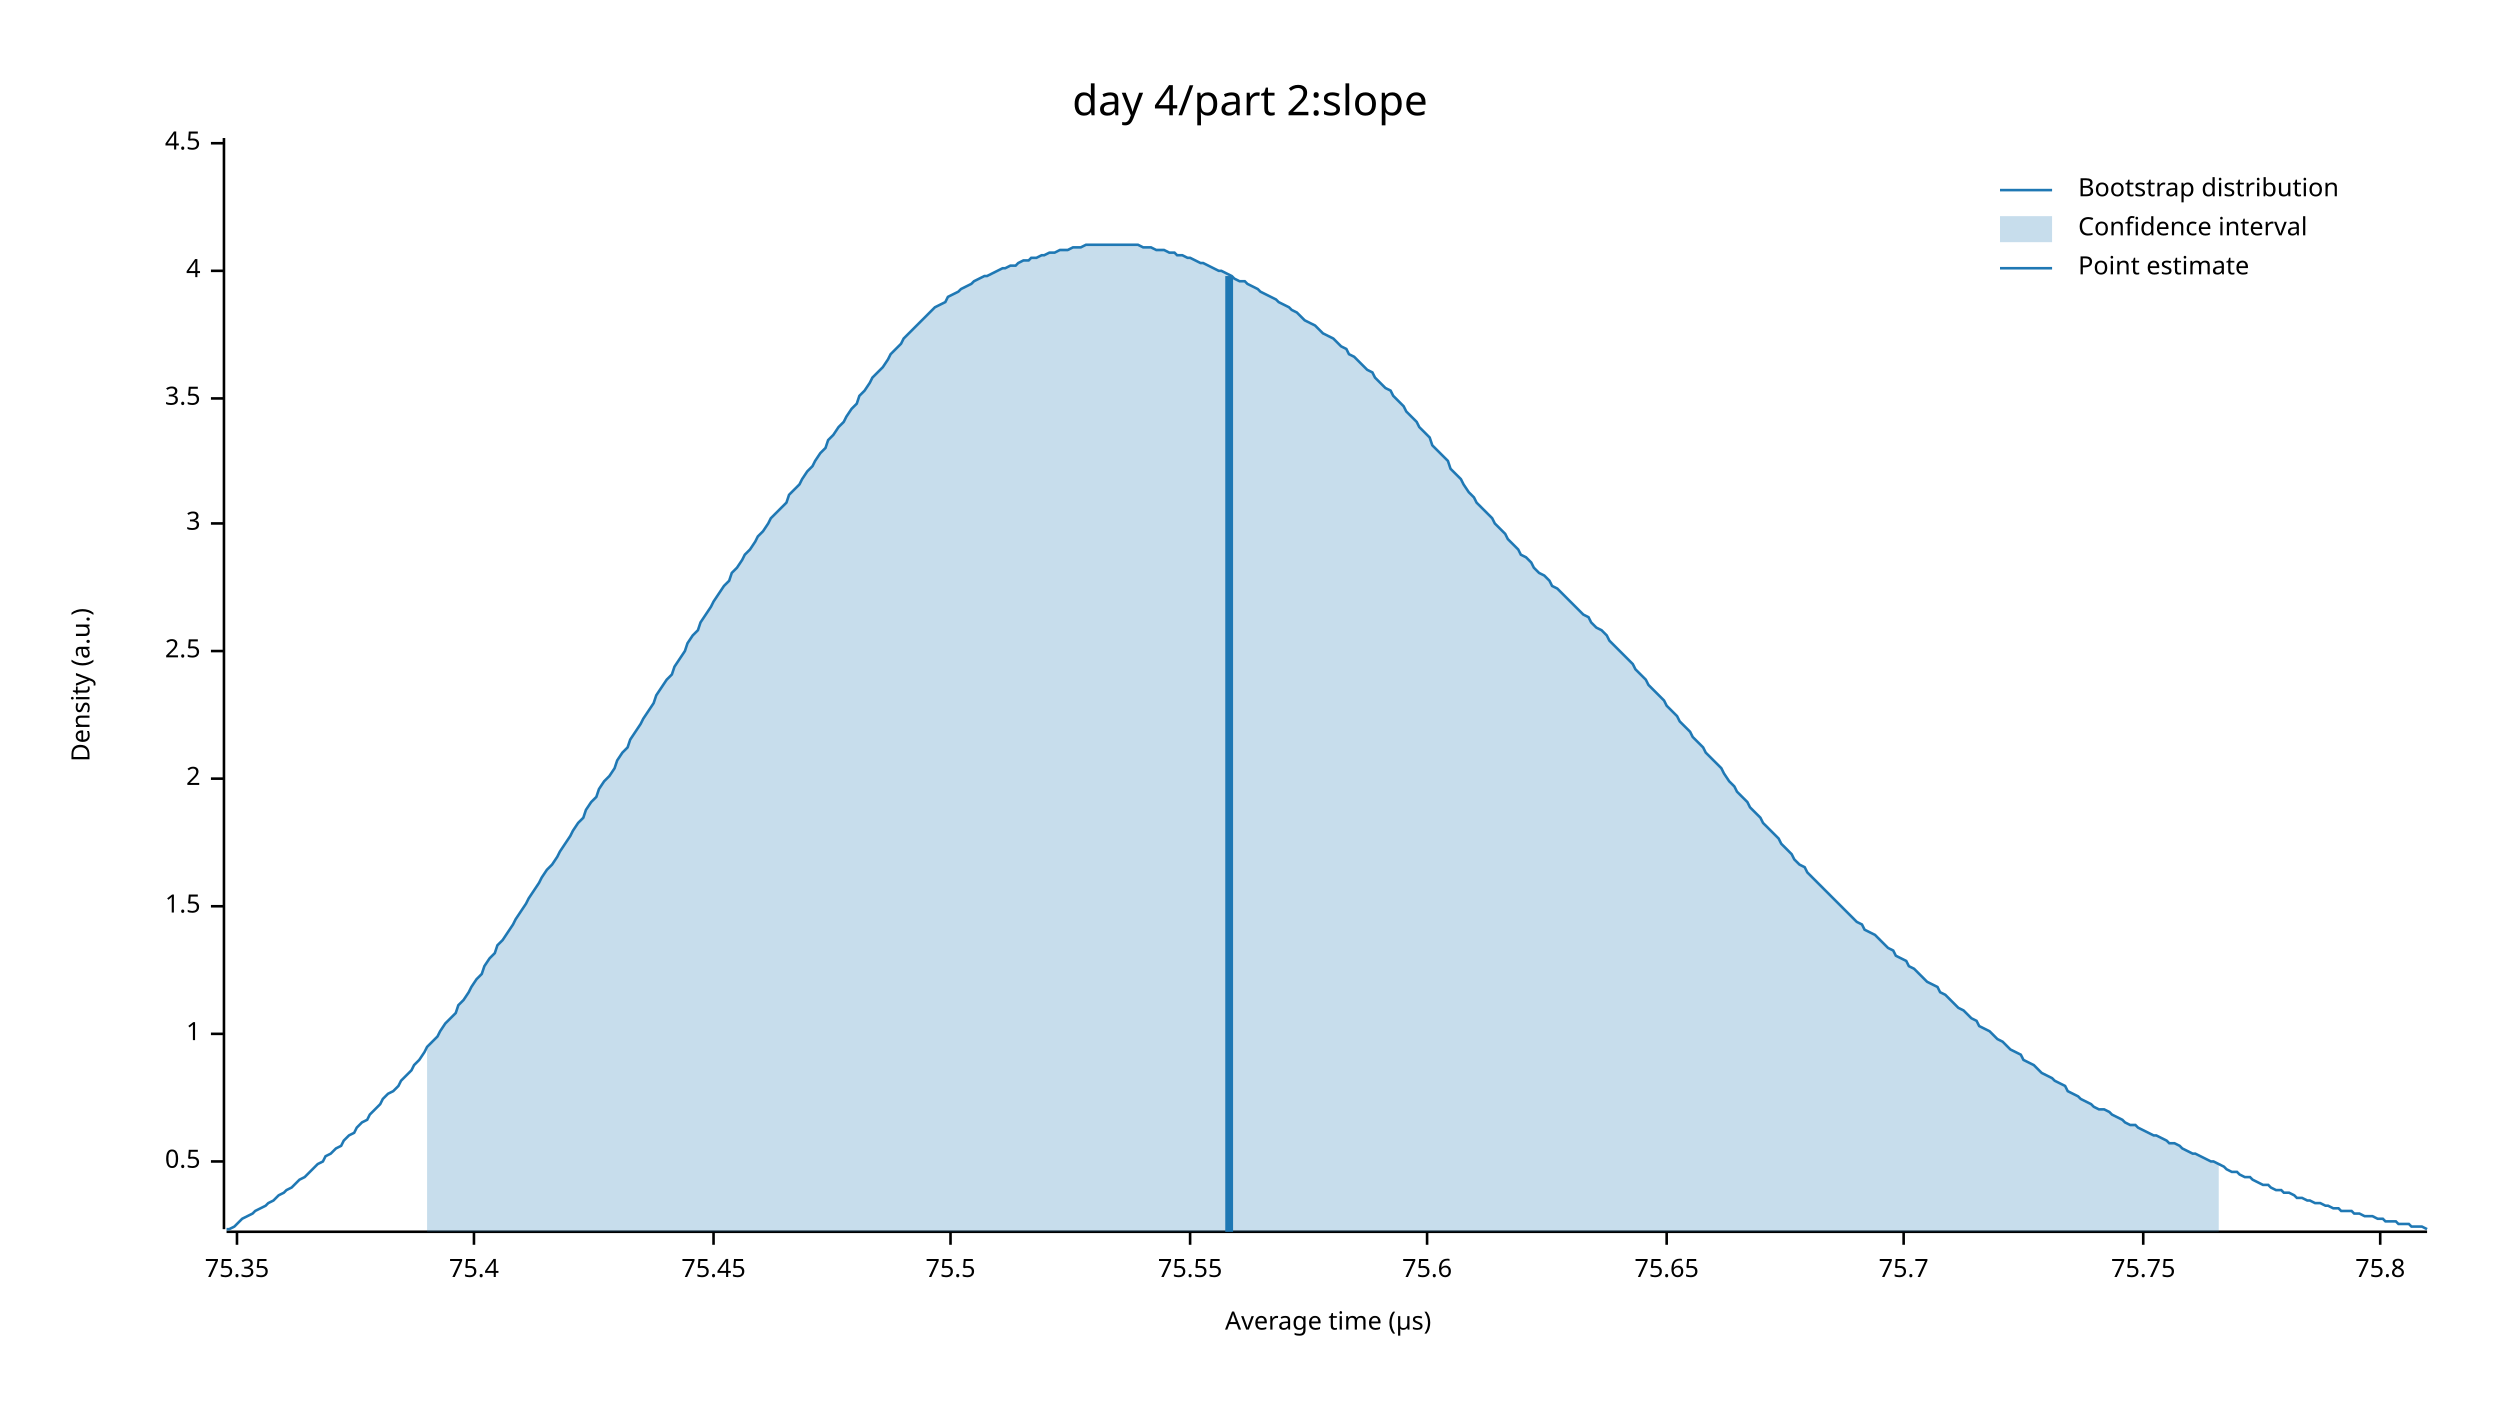
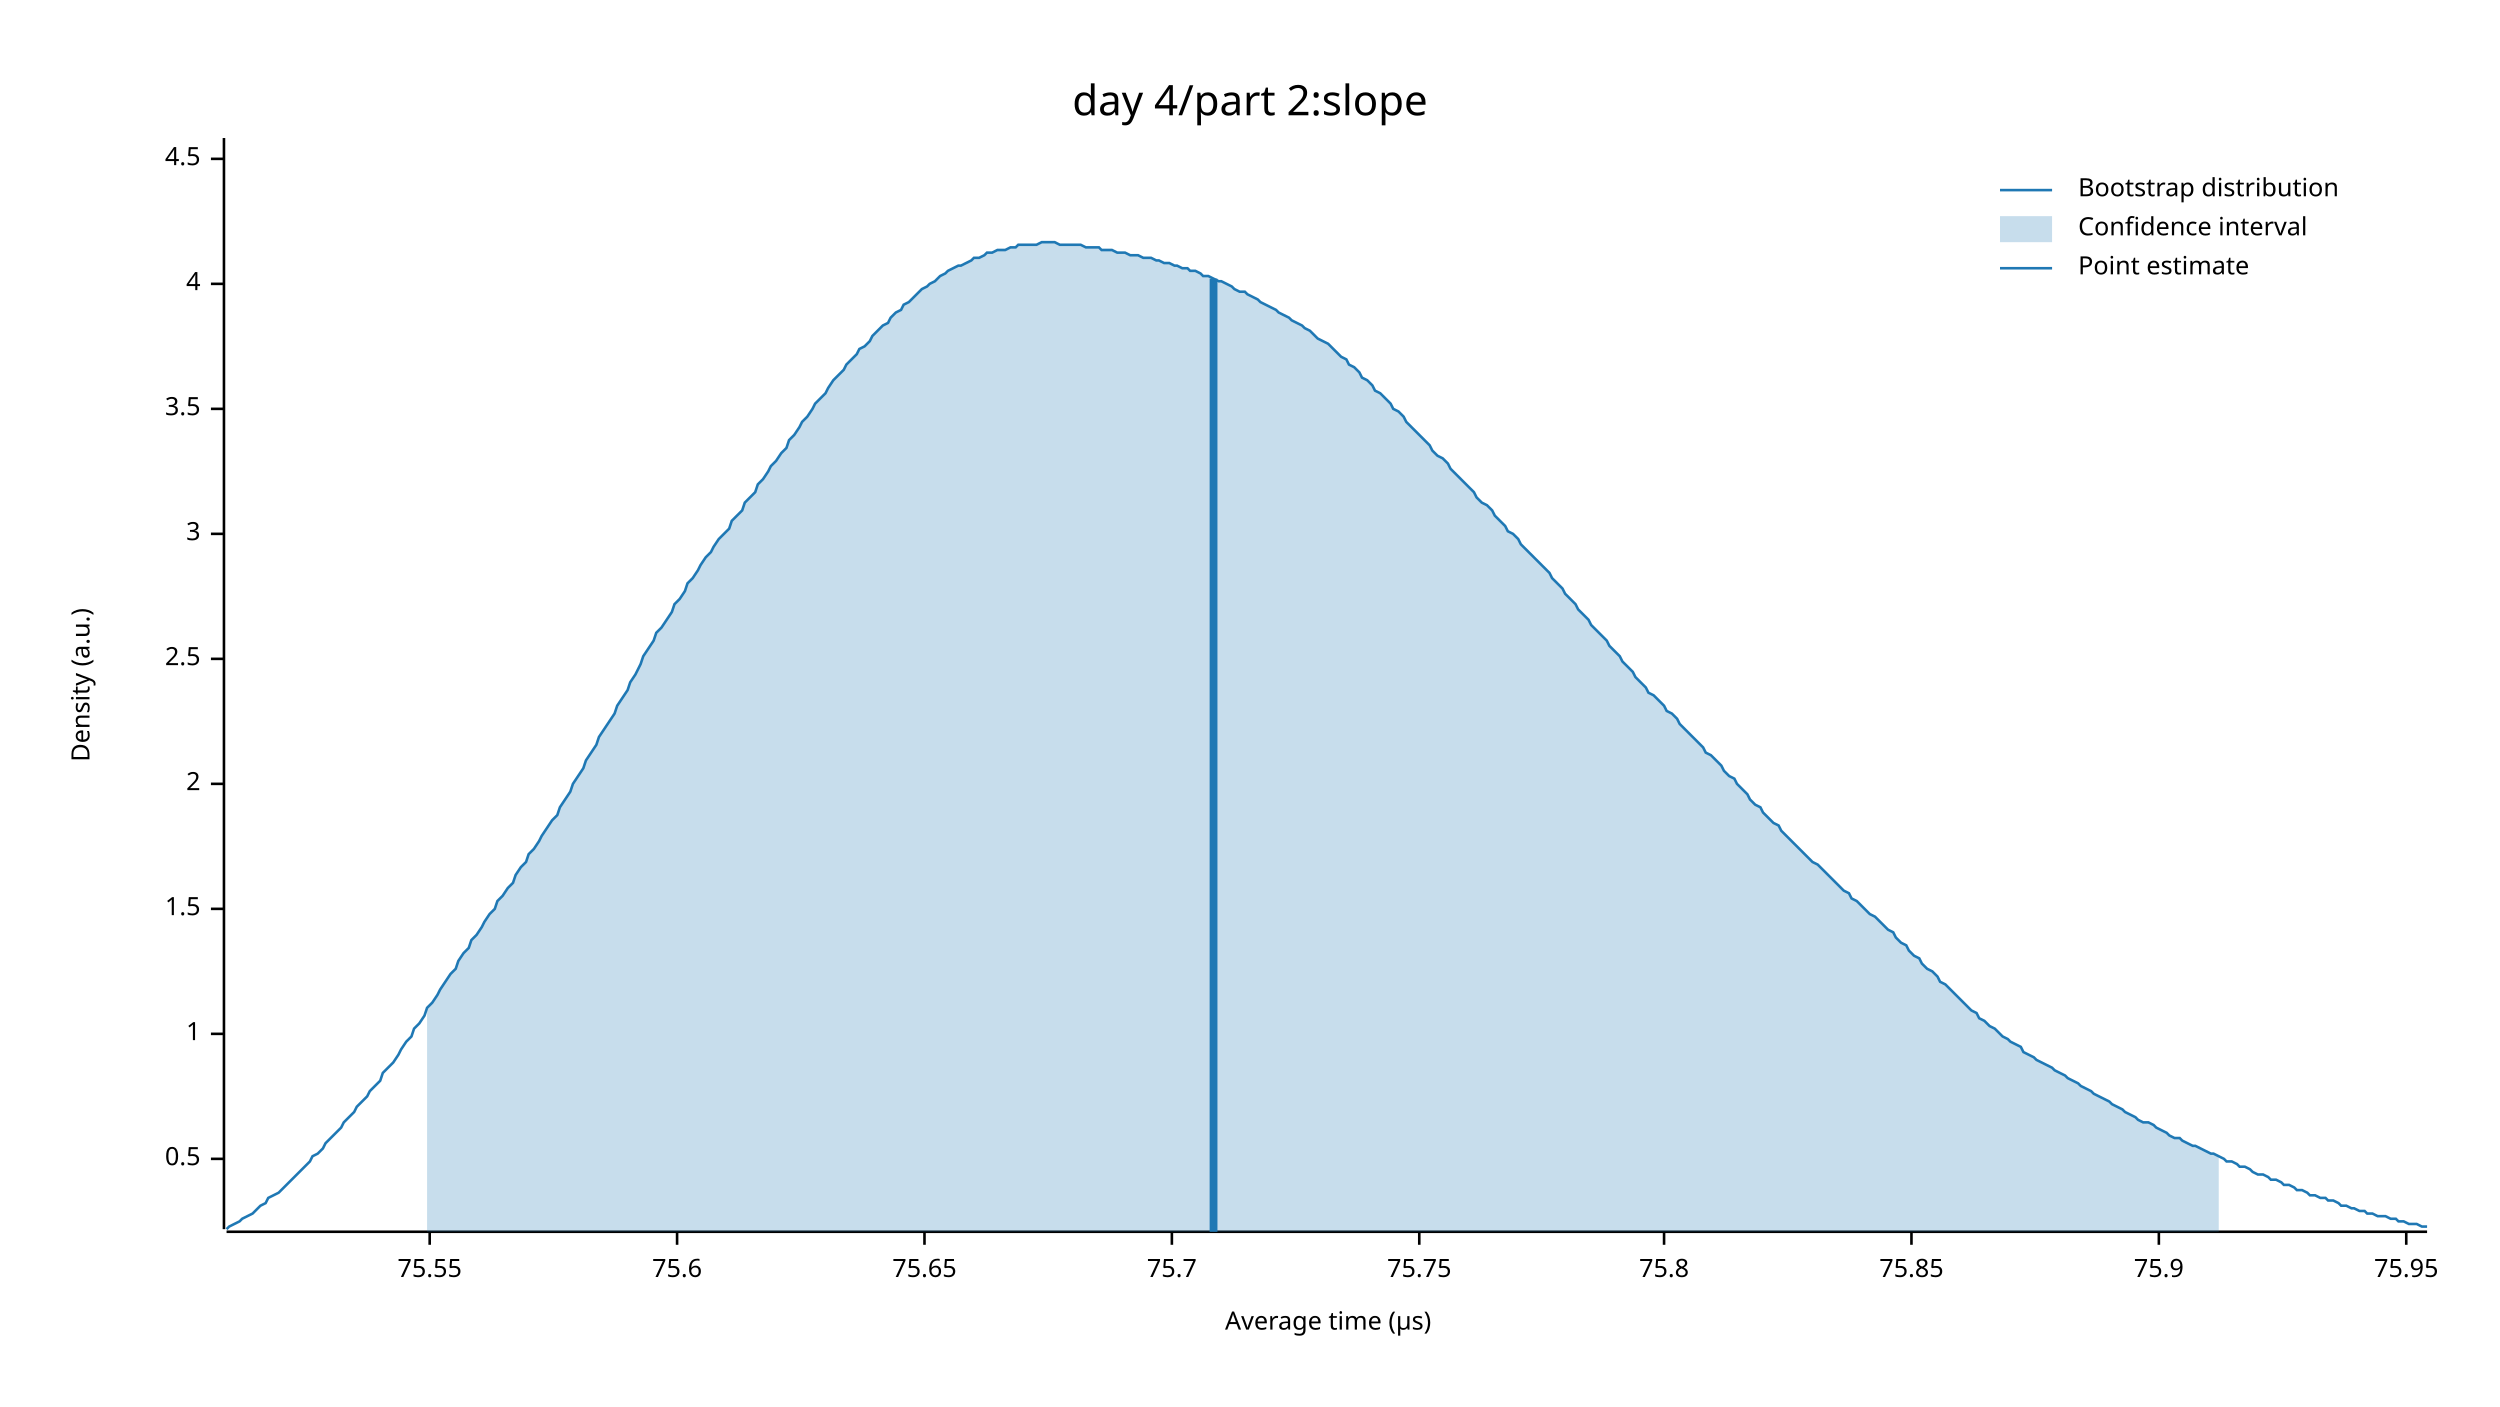
<svg xmlns="http://www.w3.org/2000/svg" width="960" height="540" viewBox="0 0 960 540">
  <text x="480" y="32" dy="0.76em" text-anchor="middle" font-family="sans-serif" font-size="16.129" opacity="1" fill="#000000">
day 4/part 2:slope
</text>
  <text x="27" y="263" dy="0.76em" text-anchor="middle" font-family="sans-serif" font-size="9.677" opacity="1" fill="#000000" transform="rotate(270, 27, 263)">
Density (a.u.)
</text>
  <text x="510" y="513" dy="-0.5ex" text-anchor="middle" font-family="sans-serif" font-size="9.677" opacity="1" fill="#000000">
Average time (µs)
</text>
  <polyline fill="none" opacity="1" stroke="#000000" stroke-width="1" points="86,53 86,472 " />
-   <text x="77" y="446" dy="0.5ex" text-anchor="end" font-family="sans-serif" font-size="9.677" opacity="1" fill="#000000">
+   <text x="77" y="445" dy="0.5ex" text-anchor="end" font-family="sans-serif" font-size="9.677" opacity="1" fill="#000000">
0.5
</text>
-   <polyline fill="none" opacity="1" stroke="#000000" stroke-width="1" points="81,446 86,446 " />
+   <polyline fill="none" opacity="1" stroke="#000000" stroke-width="1" points="81,445 86,445 " />
  <text x="77" y="397" dy="0.5ex" text-anchor="end" font-family="sans-serif" font-size="9.677" opacity="1" fill="#000000">
1
</text>
  <polyline fill="none" opacity="1" stroke="#000000" stroke-width="1" points="81,397 86,397 " />
-   <text x="77" y="348" dy="0.5ex" text-anchor="end" font-family="sans-serif" font-size="9.677" opacity="1" fill="#000000">
+   <text x="77" y="349" dy="0.5ex" text-anchor="end" font-family="sans-serif" font-size="9.677" opacity="1" fill="#000000">
1.5
</text>
-   <polyline fill="none" opacity="1" stroke="#000000" stroke-width="1" points="81,348 86,348 " />
-   <text x="77" y="299" dy="0.5ex" text-anchor="end" font-family="sans-serif" font-size="9.677" opacity="1" fill="#000000">
+   <polyline fill="none" opacity="1" stroke="#000000" stroke-width="1" points="81,349 86,349 " />
+   <text x="77" y="301" dy="0.5ex" text-anchor="end" font-family="sans-serif" font-size="9.677" opacity="1" fill="#000000">
2
</text>
-   <polyline fill="none" opacity="1" stroke="#000000" stroke-width="1" points="81,299 86,299 " />
-   <text x="77" y="250" dy="0.5ex" text-anchor="end" font-family="sans-serif" font-size="9.677" opacity="1" fill="#000000">
+   <polyline fill="none" opacity="1" stroke="#000000" stroke-width="1" points="81,301 86,301 " />
+   <text x="77" y="253" dy="0.5ex" text-anchor="end" font-family="sans-serif" font-size="9.677" opacity="1" fill="#000000">
2.5
</text>
-   <polyline fill="none" opacity="1" stroke="#000000" stroke-width="1" points="81,250 86,250 " />
-   <text x="77" y="201" dy="0.5ex" text-anchor="end" font-family="sans-serif" font-size="9.677" opacity="1" fill="#000000">
+   <polyline fill="none" opacity="1" stroke="#000000" stroke-width="1" points="81,253 86,253 " />
+   <text x="77" y="205" dy="0.5ex" text-anchor="end" font-family="sans-serif" font-size="9.677" opacity="1" fill="#000000">
3
</text>
-   <polyline fill="none" opacity="1" stroke="#000000" stroke-width="1" points="81,201 86,201 " />
-   <text x="77" y="153" dy="0.5ex" text-anchor="end" font-family="sans-serif" font-size="9.677" opacity="1" fill="#000000">
+   <polyline fill="none" opacity="1" stroke="#000000" stroke-width="1" points="81,205 86,205 " />
+   <text x="77" y="157" dy="0.5ex" text-anchor="end" font-family="sans-serif" font-size="9.677" opacity="1" fill="#000000">
3.5
</text>
-   <polyline fill="none" opacity="1" stroke="#000000" stroke-width="1" points="81,153 86,153 " />
-   <text x="77" y="104" dy="0.5ex" text-anchor="end" font-family="sans-serif" font-size="9.677" opacity="1" fill="#000000">
+   <polyline fill="none" opacity="1" stroke="#000000" stroke-width="1" points="81,157 86,157 " />
+   <text x="77" y="109" dy="0.5ex" text-anchor="end" font-family="sans-serif" font-size="9.677" opacity="1" fill="#000000">
4
</text>
-   <polyline fill="none" opacity="1" stroke="#000000" stroke-width="1" points="81,104 86,104 " />
-   <text x="77" y="55" dy="0.5ex" text-anchor="end" font-family="sans-serif" font-size="9.677" opacity="1" fill="#000000">
+   <polyline fill="none" opacity="1" stroke="#000000" stroke-width="1" points="81,109 86,109 " />
+   <text x="77" y="61" dy="0.5ex" text-anchor="end" font-family="sans-serif" font-size="9.677" opacity="1" fill="#000000">
4.5
</text>
-   <polyline fill="none" opacity="1" stroke="#000000" stroke-width="1" points="81,55 86,55 " />
+   <polyline fill="none" opacity="1" stroke="#000000" stroke-width="1" points="81,61 86,61 " />
  <polyline fill="none" opacity="1" stroke="#000000" stroke-width="1" points="87,473 932,473 " />
-   <text x="91" y="483" dy="0.76em" text-anchor="middle" font-family="sans-serif" font-size="9.677" opacity="1" fill="#000000">
- 75.35
- </text>
-   <polyline fill="none" opacity="1" stroke="#000000" stroke-width="1" points="91,473 91,478 " />
-   <text x="182" y="483" dy="0.76em" text-anchor="middle" font-family="sans-serif" font-size="9.677" opacity="1" fill="#000000">
- 75.4
- </text>
-   <polyline fill="none" opacity="1" stroke="#000000" stroke-width="1" points="182,473 182,478 " />
-   <text x="274" y="483" dy="0.76em" text-anchor="middle" font-family="sans-serif" font-size="9.677" opacity="1" fill="#000000">
- 75.45
- </text>
-   <polyline fill="none" opacity="1" stroke="#000000" stroke-width="1" points="274,473 274,478 " />
-   <text x="365" y="483" dy="0.76em" text-anchor="middle" font-family="sans-serif" font-size="9.677" opacity="1" fill="#000000">
- 75.5
- </text>
-   <polyline fill="none" opacity="1" stroke="#000000" stroke-width="1" points="365,473 365,478 " />
-   <text x="457" y="483" dy="0.76em" text-anchor="middle" font-family="sans-serif" font-size="9.677" opacity="1" fill="#000000">
+   <text x="165" y="483" dy="0.76em" text-anchor="middle" font-family="sans-serif" font-size="9.677" opacity="1" fill="#000000">
75.55
</text>
-   <polyline fill="none" opacity="1" stroke="#000000" stroke-width="1" points="457,473 457,478 " />
-   <text x="548" y="483" dy="0.76em" text-anchor="middle" font-family="sans-serif" font-size="9.677" opacity="1" fill="#000000">
+   <polyline fill="none" opacity="1" stroke="#000000" stroke-width="1" points="165,473 165,478 " />
+   <text x="260" y="483" dy="0.76em" text-anchor="middle" font-family="sans-serif" font-size="9.677" opacity="1" fill="#000000">
75.6
</text>
-   <polyline fill="none" opacity="1" stroke="#000000" stroke-width="1" points="548,473 548,478 " />
-   <text x="640" y="483" dy="0.76em" text-anchor="middle" font-family="sans-serif" font-size="9.677" opacity="1" fill="#000000">
+   <polyline fill="none" opacity="1" stroke="#000000" stroke-width="1" points="260,473 260,478 " />
+   <text x="355" y="483" dy="0.76em" text-anchor="middle" font-family="sans-serif" font-size="9.677" opacity="1" fill="#000000">
75.65
</text>
-   <polyline fill="none" opacity="1" stroke="#000000" stroke-width="1" points="640,473 640,478 " />
-   <text x="731" y="483" dy="0.76em" text-anchor="middle" font-family="sans-serif" font-size="9.677" opacity="1" fill="#000000">
+   <polyline fill="none" opacity="1" stroke="#000000" stroke-width="1" points="355,473 355,478 " />
+   <text x="450" y="483" dy="0.76em" text-anchor="middle" font-family="sans-serif" font-size="9.677" opacity="1" fill="#000000">
75.7
</text>
-   <polyline fill="none" opacity="1" stroke="#000000" stroke-width="1" points="731,473 731,478 " />
-   <text x="823" y="483" dy="0.76em" text-anchor="middle" font-family="sans-serif" font-size="9.677" opacity="1" fill="#000000">
+   <polyline fill="none" opacity="1" stroke="#000000" stroke-width="1" points="450,473 450,478 " />
+   <text x="545" y="483" dy="0.76em" text-anchor="middle" font-family="sans-serif" font-size="9.677" opacity="1" fill="#000000">
75.75
</text>
-   <polyline fill="none" opacity="1" stroke="#000000" stroke-width="1" points="823,473 823,478 " />
-   <text x="914" y="483" dy="0.76em" text-anchor="middle" font-family="sans-serif" font-size="9.677" opacity="1" fill="#000000">
+   <polyline fill="none" opacity="1" stroke="#000000" stroke-width="1" points="545,473 545,478 " />
+   <text x="639" y="483" dy="0.76em" text-anchor="middle" font-family="sans-serif" font-size="9.677" opacity="1" fill="#000000">
75.8
</text>
-   <polyline fill="none" opacity="1" stroke="#000000" stroke-width="1" points="914,473 914,478 " />
-   <polyline fill="none" opacity="1" stroke="#1F78B4" stroke-width="1" points="87,472 88,472 90,471 92,469 93,468 95,467 97,466 98,465 100,464 102,463 103,462 105,461 107,459 109,458 110,457 112,456 114,454 115,453 117,452 119,450 120,449 122,447 124,446 125,444 127,443 129,441 131,440 132,438 134,436 136,435 137,433 139,431 141,430 142,428 144,426 146,424 147,422 149,420 151,419 153,417 154,415 156,413 158,411 159,409 161,407 163,404 164,402 166,400 168,398 169,396 171,393 173,391 175,389 176,386 178,384 180,381 181,379 183,376 185,374 186,371 188,368 190,366 191,363 193,361 195,358 197,355 198,353 200,350 202,347 203,345 205,342 207,339 208,337 210,334 212,332 214,329 215,327 217,324 219,321 220,319 222,316 224,314 225,311 227,308 229,306 230,303 232,300 234,298 236,295 237,292 239,289 241,287 242,284 244,281 246,278 247,276 249,273 251,270 252,267 254,264 256,261 258,259 259,256 261,253 263,250 264,247 266,244 268,242 269,239 271,236 273,233 274,231 276,228 278,225 280,223 281,220 283,218 285,215 286,213 288,211 290,208 291,206 293,204 295,201 296,199 298,197 300,195 302,193 303,190 305,188 307,186 308,184 310,181 312,179 313,177 315,174 317,172 318,169 320,167 322,164 324,162 325,160 327,157 329,155 330,152 332,150 334,147 335,145 337,143 339,141 341,138 342,136 344,134 346,132 347,130 349,128 351,126 352,125 354,123 356,121 357,120 359,118 361,117 363,116 364,114 366,113 368,112 369,111 371,110 373,109 374,108 376,107 378,106 379,106 381,105 383,104 385,103 386,103 388,102 390,102 391,101 393,100 395,100 396,99 398,99 400,98 401,98 403,97 405,97 407,96 408,96 410,96 412,95 413,95 415,95 417,94 418,94 420,94 422,94 423,94 425,94 427,94 429,94 430,94 432,94 434,94 435,94 437,94 439,95 440,95 442,95 444,96 445,96 447,96 449,97 451,97 452,98 454,98 456,99 457,99 459,100 461,101 462,101 464,102 466,103 468,104 469,104 471,105 473,106 474,107 476,108 478,108 479,109 481,110 483,111 484,112 486,113 488,114 490,115 491,116 493,117 495,118 496,119 498,120 500,122 501,123 503,124 505,125 506,126 508,128 510,129 512,130 513,131 515,133 517,134 518,136 520,137 522,139 523,140 525,142 527,143 528,145 530,147 532,149 534,150 535,152 537,154 539,156 540,158 542,160 544,162 545,164 547,166 549,168 550,171 552,173 554,175 556,177 557,180 559,182 561,184 562,186 564,189 566,191 567,193 569,195 571,197 573,199 574,201 576,203 578,205 579,207 581,209 583,211 584,213 586,214 588,216 589,218 591,220 593,221 595,223 596,225 598,226 600,228 601,229 603,231 605,233 606,234 608,236 610,237 611,239 613,241 615,242 617,244 618,246 620,248 622,250 623,251 625,253 627,255 628,257 630,259 632,261 633,263 635,265 637,267 639,269 640,271 642,273 644,275 645,277 647,279 649,281 650,283 652,285 654,287 655,289 657,291 659,293 661,295 662,297 664,300 666,302 667,304 669,306 671,308 672,310 674,312 676,314 677,316 679,318 681,320 683,322 684,324 686,326 688,328 689,330 691,332 693,333 694,335 696,337 698,339 700,341 701,342 703,344 705,346 706,347 708,349 710,351 711,352 713,354 715,355 716,357 718,358 720,359 722,361 723,362 725,364 727,365 728,367 730,368 732,369 733,371 735,372 737,374 738,375 740,377 742,378 744,379 745,381 747,382 749,384 750,385 752,387 754,388 755,389 757,391 759,392 760,394 762,395 764,396 766,398 767,399 769,400 771,402 772,403 774,404 776,405 777,407 779,408 781,409 782,410 784,412 786,413 788,414 789,415 791,416 793,417 794,419 796,420 798,421 799,422 801,423 803,424 804,425 806,426 808,426 810,427 811,428 813,429 815,430 816,431 818,432 820,432 821,433 823,434 825,435 827,436 828,436 830,437 832,438 833,439 835,439 837,440 838,441 840,442 842,443 843,443 845,444 847,445 849,446 850,446 852,447 854,448 855,449 857,450 859,450 860,451 862,452 864,452 865,453 867,454 869,455 871,455 872,456 874,457 876,457 877,458 879,458 881,459 882,460 884,460 886,461 887,461 889,462 891,462 893,463 894,463 896,464 898,464 899,465 901,465 903,465 904,466 906,466 908,467 909,467 911,467 913,468 915,468 916,469 918,469 920,469 921,470 923,470 925,470 926,471 928,471 930,471 932,472 " />
-   <polygon opacity="0.25" fill="#1F78B4" points="164,402 166,400 168,398 169,396 171,393 173,391 175,389 176,386 178,384 180,381 181,379 183,376 185,374 186,371 188,368 190,366 191,363 193,361 195,358 197,355 198,353 200,350 202,347 203,345 205,342 207,339 208,337 210,334 212,332 214,329 215,327 217,324 219,321 220,319 222,316 224,314 225,311 227,308 229,306 230,303 232,300 234,298 236,295 237,292 239,289 241,287 242,284 244,281 246,278 247,276 249,273 251,270 252,267 254,264 256,261 258,259 259,256 261,253 263,250 264,247 266,244 268,242 269,239 271,236 273,233 274,231 276,228 278,225 280,223 281,220 283,218 285,215 286,213 288,211 290,208 291,206 293,204 295,201 296,199 298,197 300,195 302,193 303,190 305,188 307,186 308,184 310,181 312,179 313,177 315,174 317,172 318,169 320,167 322,164 324,162 325,160 327,157 329,155 330,152 332,150 334,147 335,145 337,143 339,141 341,138 342,136 344,134 346,132 347,130 349,128 351,126 352,125 354,123 356,121 357,120 359,118 361,117 363,116 364,114 366,113 368,112 369,111 371,110 373,109 374,108 376,107 378,106 379,106 381,105 383,104 385,103 386,103 388,102 390,102 391,101 393,100 395,100 396,99 398,99 400,98 401,98 403,97 405,97 407,96 408,96 410,96 412,95 413,95 415,95 417,94 418,94 420,94 422,94 423,94 425,94 427,94 429,94 430,94 432,94 434,94 435,94 437,94 439,95 440,95 442,95 444,96 445,96 447,96 449,97 451,97 452,98 454,98 456,99 457,99 459,100 461,101 462,101 464,102 466,103 468,104 469,104 471,105 473,106 474,107 476,108 478,108 479,109 481,110 483,111 484,112 486,113 488,114 490,115 491,116 493,117 495,118 496,119 498,120 500,122 501,123 503,124 505,125 506,126 508,128 510,129 512,130 513,131 515,133 517,134 518,136 520,137 522,139 523,140 525,142 527,143 528,145 530,147 532,149 534,150 535,152 537,154 539,156 540,158 542,160 544,162 545,164 547,166 549,168 550,171 552,173 554,175 556,177 557,180 559,182 561,184 562,186 564,189 566,191 567,193 569,195 571,197 573,199 574,201 576,203 578,205 579,207 581,209 583,211 584,213 586,214 588,216 589,218 591,220 593,221 595,223 596,225 598,226 600,228 601,229 603,231 605,233 606,234 608,236 610,237 611,239 613,241 615,242 617,244 618,246 620,248 622,250 623,251 625,253 627,255 628,257 630,259 632,261 633,263 635,265 637,267 639,269 640,271 642,273 644,275 645,277 647,279 649,281 650,283 652,285 654,287 655,289 657,291 659,293 661,295 662,297 664,300 666,302 667,304 669,306 671,308 672,310 674,312 676,314 677,316 679,318 681,320 683,322 684,324 686,326 688,328 689,330 691,332 693,333 694,335 696,337 698,339 700,341 701,342 703,344 705,346 706,347 708,349 710,351 711,352 713,354 715,355 716,357 718,358 720,359 722,361 723,362 725,364 727,365 728,367 730,368 732,369 733,371 735,372 737,374 738,375 740,377 742,378 744,379 745,381 747,382 749,384 750,385 752,387 754,388 755,389 757,391 759,392 760,394 762,395 764,396 766,398 767,399 769,400 771,402 772,403 774,404 776,405 777,407 779,408 781,409 782,410 784,412 786,413 788,414 789,415 791,416 793,417 794,419 796,420 798,421 799,422 801,423 803,424 804,425 806,426 808,426 810,427 811,428 813,429 815,430 816,431 818,432 820,432 821,433 823,434 825,435 827,436 828,436 830,437 832,438 833,439 835,439 837,440 838,441 840,442 842,443 843,443 845,444 847,445 849,446 850,446 852,447 852,473 164,473 " />
-   <polyline fill="none" opacity="1" stroke="#1F78B4" stroke-width="3" points="472,473 472,106 " />
+   <polyline fill="none" opacity="1" stroke="#000000" stroke-width="1" points="639,473 639,478 " />
+   <text x="734" y="483" dy="0.76em" text-anchor="middle" font-family="sans-serif" font-size="9.677" opacity="1" fill="#000000">
+ 75.85
+ </text>
+   <polyline fill="none" opacity="1" stroke="#000000" stroke-width="1" points="734,473 734,478 " />
+   <text x="829" y="483" dy="0.76em" text-anchor="middle" font-family="sans-serif" font-size="9.677" opacity="1" fill="#000000">
+ 75.9
+ </text>
+   <polyline fill="none" opacity="1" stroke="#000000" stroke-width="1" points="829,473 829,478 " />
+   <text x="924" y="483" dy="0.76em" text-anchor="middle" font-family="sans-serif" font-size="9.677" opacity="1" fill="#000000">
+ 75.95
+ </text>
+   <polyline fill="none" opacity="1" stroke="#000000" stroke-width="1" points="924,473 924,478 " />
+   <polyline fill="none" opacity="1" stroke="#1F78B4" stroke-width="1" points="87,472 88,471 90,470 92,469 93,468 95,467 97,466 98,465 100,463 102,462 103,460 105,459 107,458 109,456 110,455 112,453 114,451 115,450 117,448 119,446 120,444 122,443 124,441 125,439 127,437 129,435 131,433 132,431 134,429 136,427 137,425 139,423 141,421 142,419 144,417 146,415 147,412 149,410 151,408 153,405 154,403 156,400 158,398 159,395 161,393 163,390 164,387 166,385 168,382 169,380 171,377 173,374 175,372 176,369 178,366 180,364 181,361 183,359 185,356 186,354 188,351 190,349 191,346 193,344 195,341 197,339 198,336 200,333 202,331 203,328 205,326 207,323 208,321 210,318 212,315 214,313 215,310 217,307 219,304 220,301 222,298 224,295 225,292 227,289 229,286 230,283 232,280 234,277 236,274 237,271 239,268 241,265 242,262 244,259 246,255 247,252 249,249 251,246 252,243 254,241 256,238 258,235 259,232 261,230 263,227 264,224 266,222 268,219 269,217 271,214 273,212 274,210 276,207 278,205 280,203 281,200 283,198 285,196 286,193 288,191 290,189 291,186 293,184 295,181 296,179 298,177 300,174 302,172 303,169 305,167 307,164 308,162 310,160 312,157 313,155 315,153 317,151 318,149 320,146 322,144 324,142 325,140 327,138 329,136 330,134 332,133 334,131 335,129 337,127 339,125 341,124 342,122 344,120 346,119 347,117 349,116 351,114 352,113 354,111 356,110 357,109 359,108 361,106 363,105 364,104 366,103 368,102 369,102 371,101 373,100 374,99 376,99 378,98 379,97 381,97 383,96 385,96 386,96 388,95 390,95 391,94 393,94 395,94 396,94 398,94 400,93 401,93 403,93 405,93 407,94 408,94 410,94 412,94 413,94 415,94 417,95 418,95 420,95 422,95 423,96 425,96 427,96 429,97 430,97 432,97 434,98 435,98 437,98 439,99 440,99 442,99 444,100 445,100 447,101 449,101 451,102 452,102 454,103 456,103 457,104 459,104 461,105 462,106 464,106 466,107 468,108 469,108 471,109 473,110 474,111 476,112 478,112 479,113 481,114 483,115 484,116 486,117 488,118 490,119 491,120 493,121 495,122 496,123 498,124 500,125 501,126 503,127 505,129 506,130 508,131 510,132 512,134 513,135 515,137 517,138 518,140 520,141 522,143 523,145 525,146 527,148 528,150 530,151 532,153 534,155 535,157 537,158 539,160 540,162 542,164 544,166 545,167 547,169 549,171 550,173 552,175 554,176 556,178 557,180 559,182 561,184 562,185 564,187 566,189 567,191 569,193 571,194 573,196 574,198 576,200 578,202 579,204 581,205 583,207 584,209 586,211 588,213 589,214 591,216 593,218 595,220 596,222 598,224 600,226 601,228 603,230 605,232 606,234 608,236 610,238 611,240 613,242 615,244 617,246 618,248 620,250 622,252 623,254 625,256 627,258 628,260 630,262 632,264 633,266 635,267 637,269 639,271 640,273 642,274 644,276 645,278 647,280 649,282 650,283 652,285 654,287 655,289 657,290 659,292 661,294 662,296 664,298 666,299 667,301 669,303 671,305 672,307 674,309 676,310 677,312 679,314 681,316 683,317 684,319 686,321 688,323 689,324 691,326 693,328 694,329 696,331 698,332 700,334 701,335 703,337 705,339 706,340 708,342 710,343 711,345 713,346 715,348 716,349 718,351 720,352 722,354 723,355 725,357 727,358 728,360 730,362 732,363 733,365 735,367 737,368 738,370 740,372 742,373 744,375 745,377 747,378 749,380 750,381 752,383 754,385 755,386 757,388 759,389 760,391 762,392 764,394 766,395 767,396 769,398 771,399 772,400 774,401 776,402 777,404 779,405 781,406 782,407 784,408 786,409 788,410 789,411 791,412 793,413 794,414 796,415 798,416 799,417 801,418 803,419 804,420 806,421 808,422 810,423 811,424 813,425 815,426 816,427 818,428 820,429 821,430 823,431 825,431 827,432 828,433 830,434 832,435 833,436 835,437 837,437 838,438 840,439 842,440 843,440 845,441 847,442 849,443 850,443 852,444 854,445 855,446 857,446 859,447 860,448 862,448 864,449 865,450 867,451 869,451 871,452 872,453 874,453 876,454 877,455 879,455 881,456 882,457 884,457 886,458 887,459 889,459 891,460 893,460 894,461 896,461 898,462 899,463 901,463 903,464 904,464 906,465 908,465 909,466 911,466 913,467 915,467 916,467 918,468 920,468 921,469 923,469 925,470 926,470 928,470 930,471 932,471 " />
+   <polygon opacity="0.25" fill="#1F78B4" points="164,387 166,385 168,382 169,380 171,377 173,374 175,372 176,369 178,366 180,364 181,361 183,359 185,356 186,354 188,351 190,349 191,346 193,344 195,341 197,339 198,336 200,333 202,331 203,328 205,326 207,323 208,321 210,318 212,315 214,313 215,310 217,307 219,304 220,301 222,298 224,295 225,292 227,289 229,286 230,283 232,280 234,277 236,274 237,271 239,268 241,265 242,262 244,259 246,255 247,252 249,249 251,246 252,243 254,241 256,238 258,235 259,232 261,230 263,227 264,224 266,222 268,219 269,217 271,214 273,212 274,210 276,207 278,205 280,203 281,200 283,198 285,196 286,193 288,191 290,189 291,186 293,184 295,181 296,179 298,177 300,174 302,172 303,169 305,167 307,164 308,162 310,160 312,157 313,155 315,153 317,151 318,149 320,146 322,144 324,142 325,140 327,138 329,136 330,134 332,133 334,131 335,129 337,127 339,125 341,124 342,122 344,120 346,119 347,117 349,116 351,114 352,113 354,111 356,110 357,109 359,108 361,106 363,105 364,104 366,103 368,102 369,102 371,101 373,100 374,99 376,99 378,98 379,97 381,97 383,96 385,96 386,96 388,95 390,95 391,94 393,94 395,94 396,94 398,94 400,93 401,93 403,93 405,93 407,94 408,94 410,94 412,94 413,94 415,94 417,95 418,95 420,95 422,95 423,96 425,96 427,96 429,97 430,97 432,97 434,98 435,98 437,98 439,99 440,99 442,99 444,100 445,100 447,101 449,101 451,102 452,102 454,103 456,103 457,104 459,104 461,105 462,106 464,106 466,107 468,108 469,108 471,109 473,110 474,111 476,112 478,112 479,113 481,114 483,115 484,116 486,117 488,118 490,119 491,120 493,121 495,122 496,123 498,124 500,125 501,126 503,127 505,129 506,130 508,131 510,132 512,134 513,135 515,137 517,138 518,140 520,141 522,143 523,145 525,146 527,148 528,150 530,151 532,153 534,155 535,157 537,158 539,160 540,162 542,164 544,166 545,167 547,169 549,171 550,173 552,175 554,176 556,178 557,180 559,182 561,184 562,185 564,187 566,189 567,191 569,193 571,194 573,196 574,198 576,200 578,202 579,204 581,205 583,207 584,209 586,211 588,213 589,214 591,216 593,218 595,220 596,222 598,224 600,226 601,228 603,230 605,232 606,234 608,236 610,238 611,240 613,242 615,244 617,246 618,248 620,250 622,252 623,254 625,256 627,258 628,260 630,262 632,264 633,266 635,267 637,269 639,271 640,273 642,274 644,276 645,278 647,280 649,282 650,283 652,285 654,287 655,289 657,290 659,292 661,294 662,296 664,298 666,299 667,301 669,303 671,305 672,307 674,309 676,310 677,312 679,314 681,316 683,317 684,319 686,321 688,323 689,324 691,326 693,328 694,329 696,331 698,332 700,334 701,335 703,337 705,339 706,340 708,342 710,343 711,345 713,346 715,348 716,349 718,351 720,352 722,354 723,355 725,357 727,358 728,360 730,362 732,363 733,365 735,367 737,368 738,370 740,372 742,373 744,375 745,377 747,378 749,380 750,381 752,383 754,385 755,386 757,388 759,389 760,391 762,392 764,394 766,395 767,396 769,398 771,399 772,400 774,401 776,402 777,404 779,405 781,406 782,407 784,408 786,409 788,410 789,411 791,412 793,413 794,414 796,415 798,416 799,417 801,418 803,419 804,420 806,421 808,422 810,423 811,424 813,425 815,426 816,427 818,428 820,429 821,430 823,431 825,431 827,432 828,433 830,434 832,435 833,436 835,437 837,437 838,438 840,439 842,440 843,440 845,441 847,442 849,443 850,443 852,444 852,473 164,473 " />
+   <polyline fill="none" opacity="1" stroke="#1F78B4" stroke-width="3" points="466,473 466,107 " />
  <text x="798" y="68" dy="0.76em" text-anchor="start" font-family="sans-serif" font-size="9.677" opacity="1" fill="#000000">
Bootstrap distribution
</text>
  <text x="798" y="83" dy="0.76em" text-anchor="start" font-family="sans-serif" font-size="9.677" opacity="1" fill="#000000">
Confidence interval
</text>
  <text x="798" y="98" dy="0.76em" text-anchor="start" font-family="sans-serif" font-size="9.677" opacity="1" fill="#000000">
Point estimate
</text>
  <polyline fill="none" opacity="1" stroke="#1F78B4" stroke-width="1" points="768,73 788,73 " />
  <rect x="768" y="83" width="20" height="10" opacity="0.25" fill="#1F78B4" stroke="none" />
  <polyline fill="none" opacity="1" stroke="#1F78B4" stroke-width="1" points="768,103 788,103 " />
</svg>
